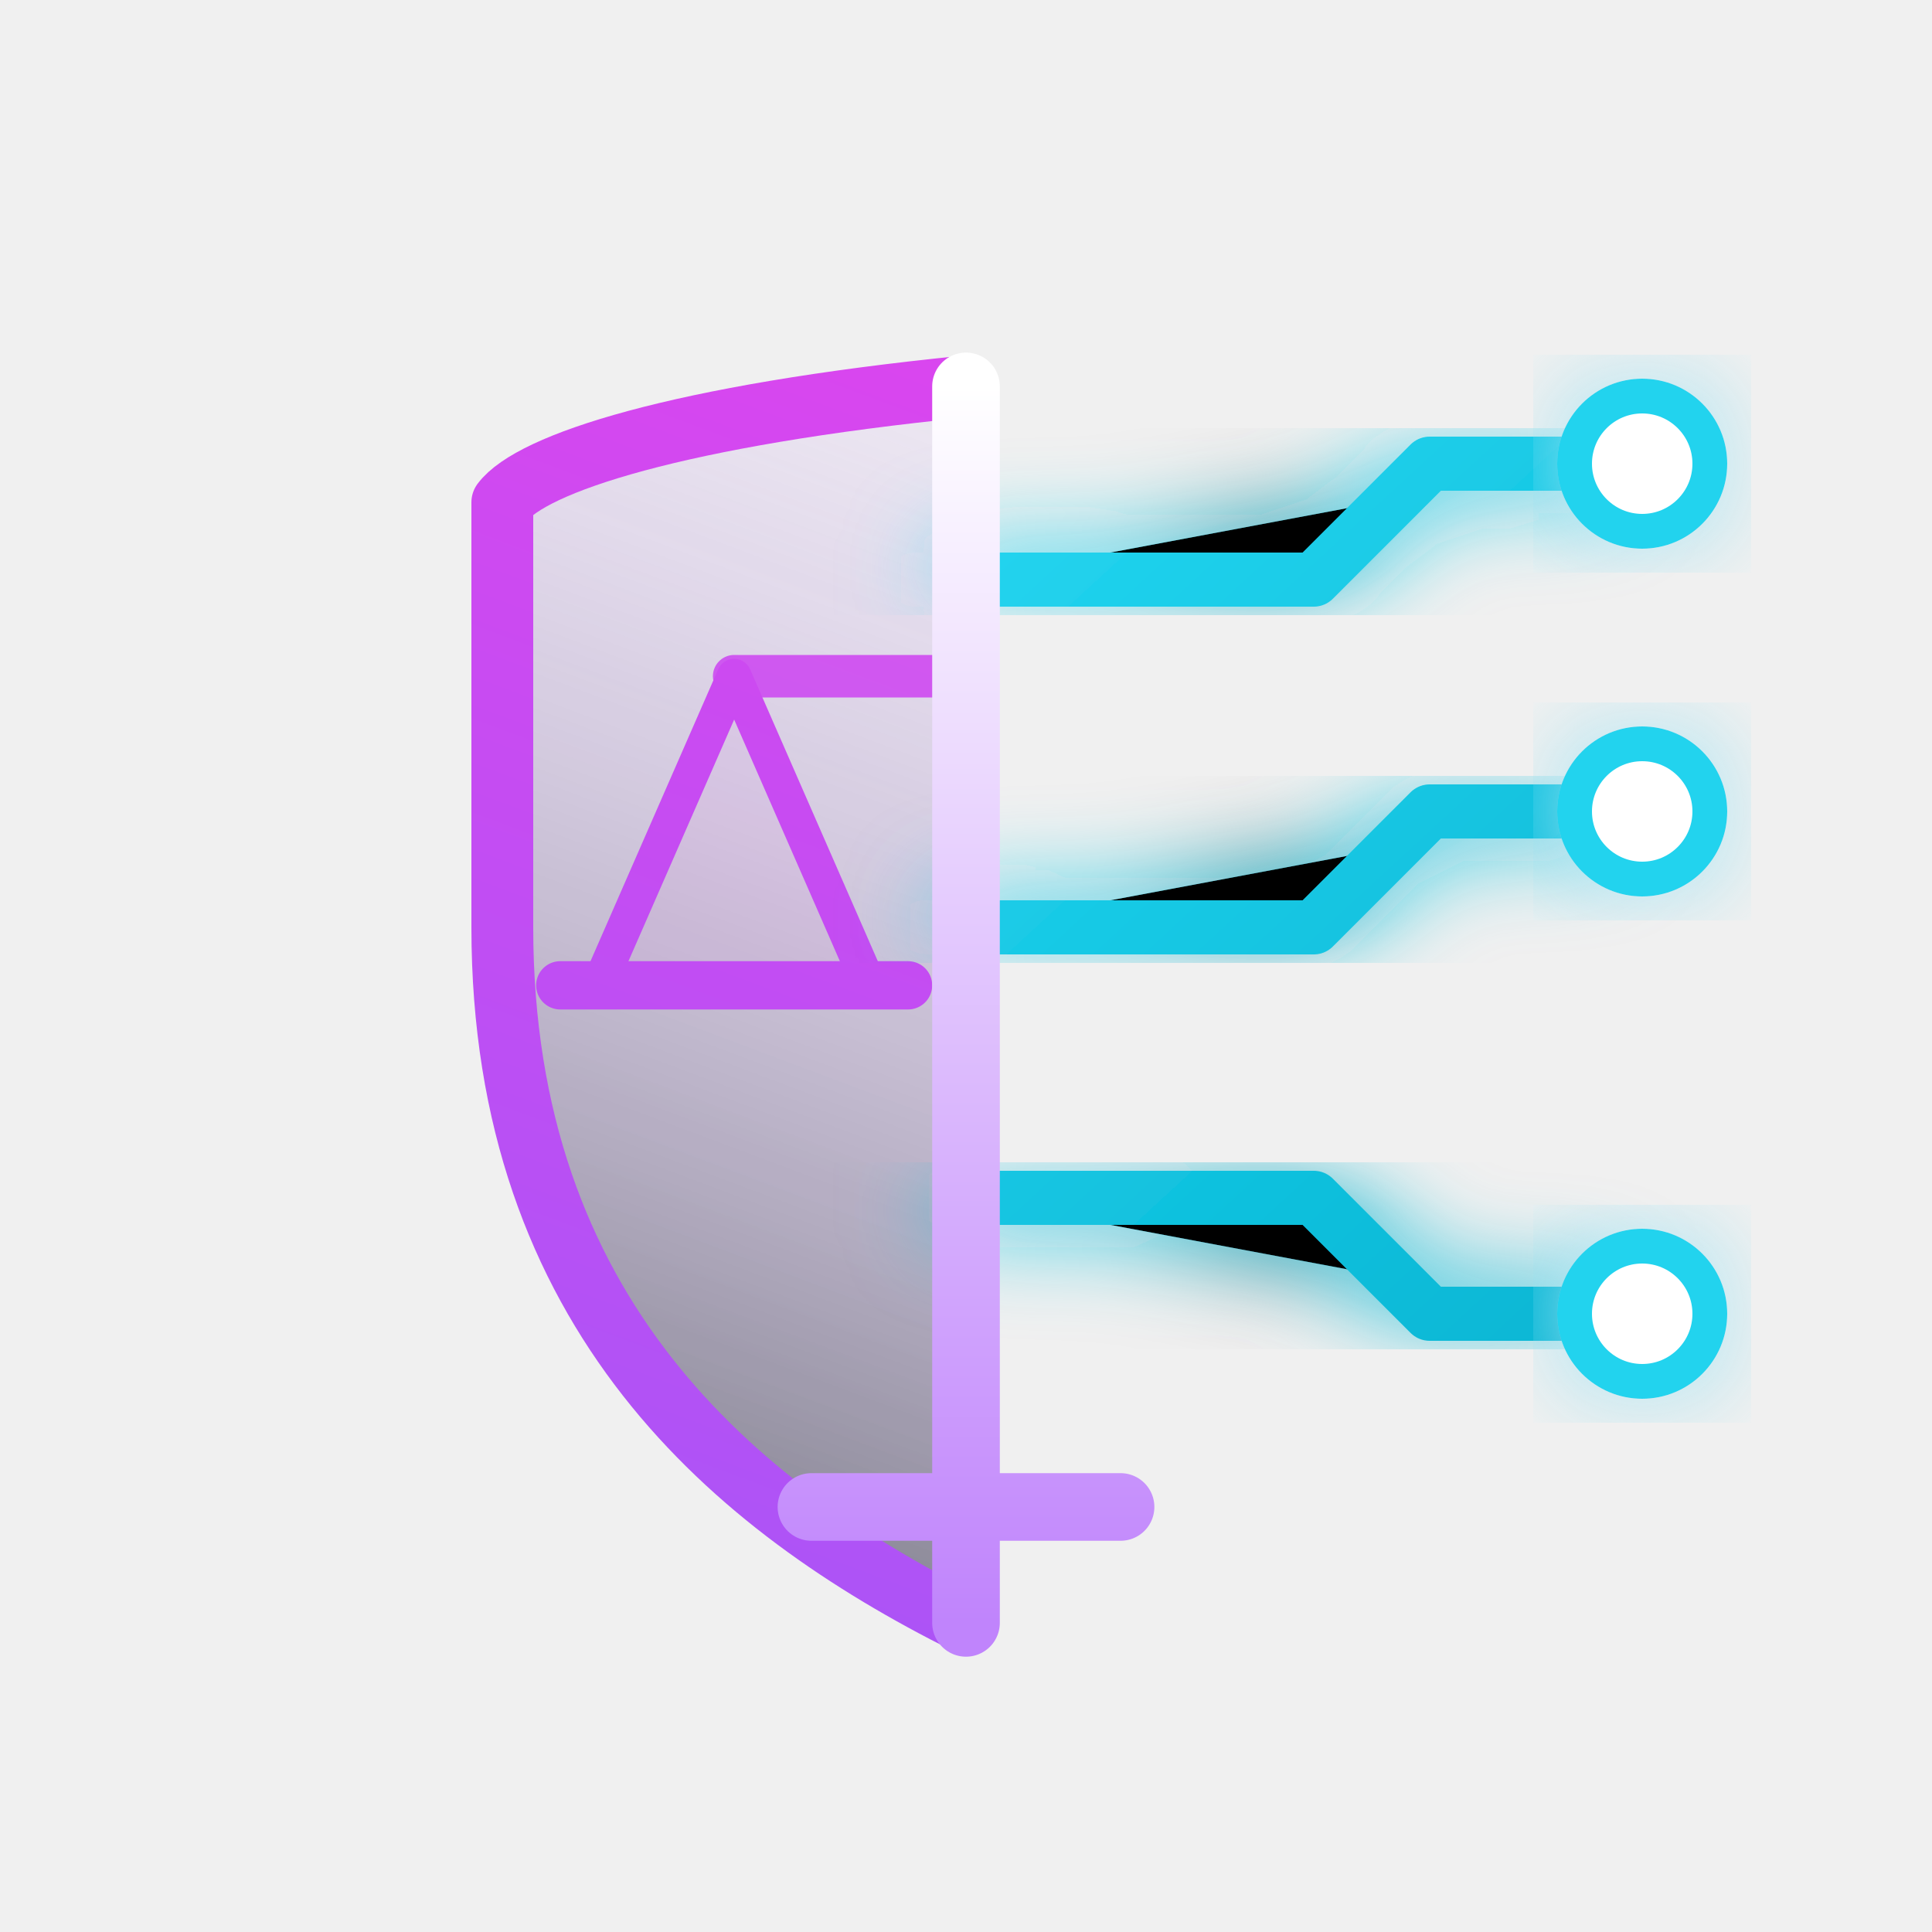
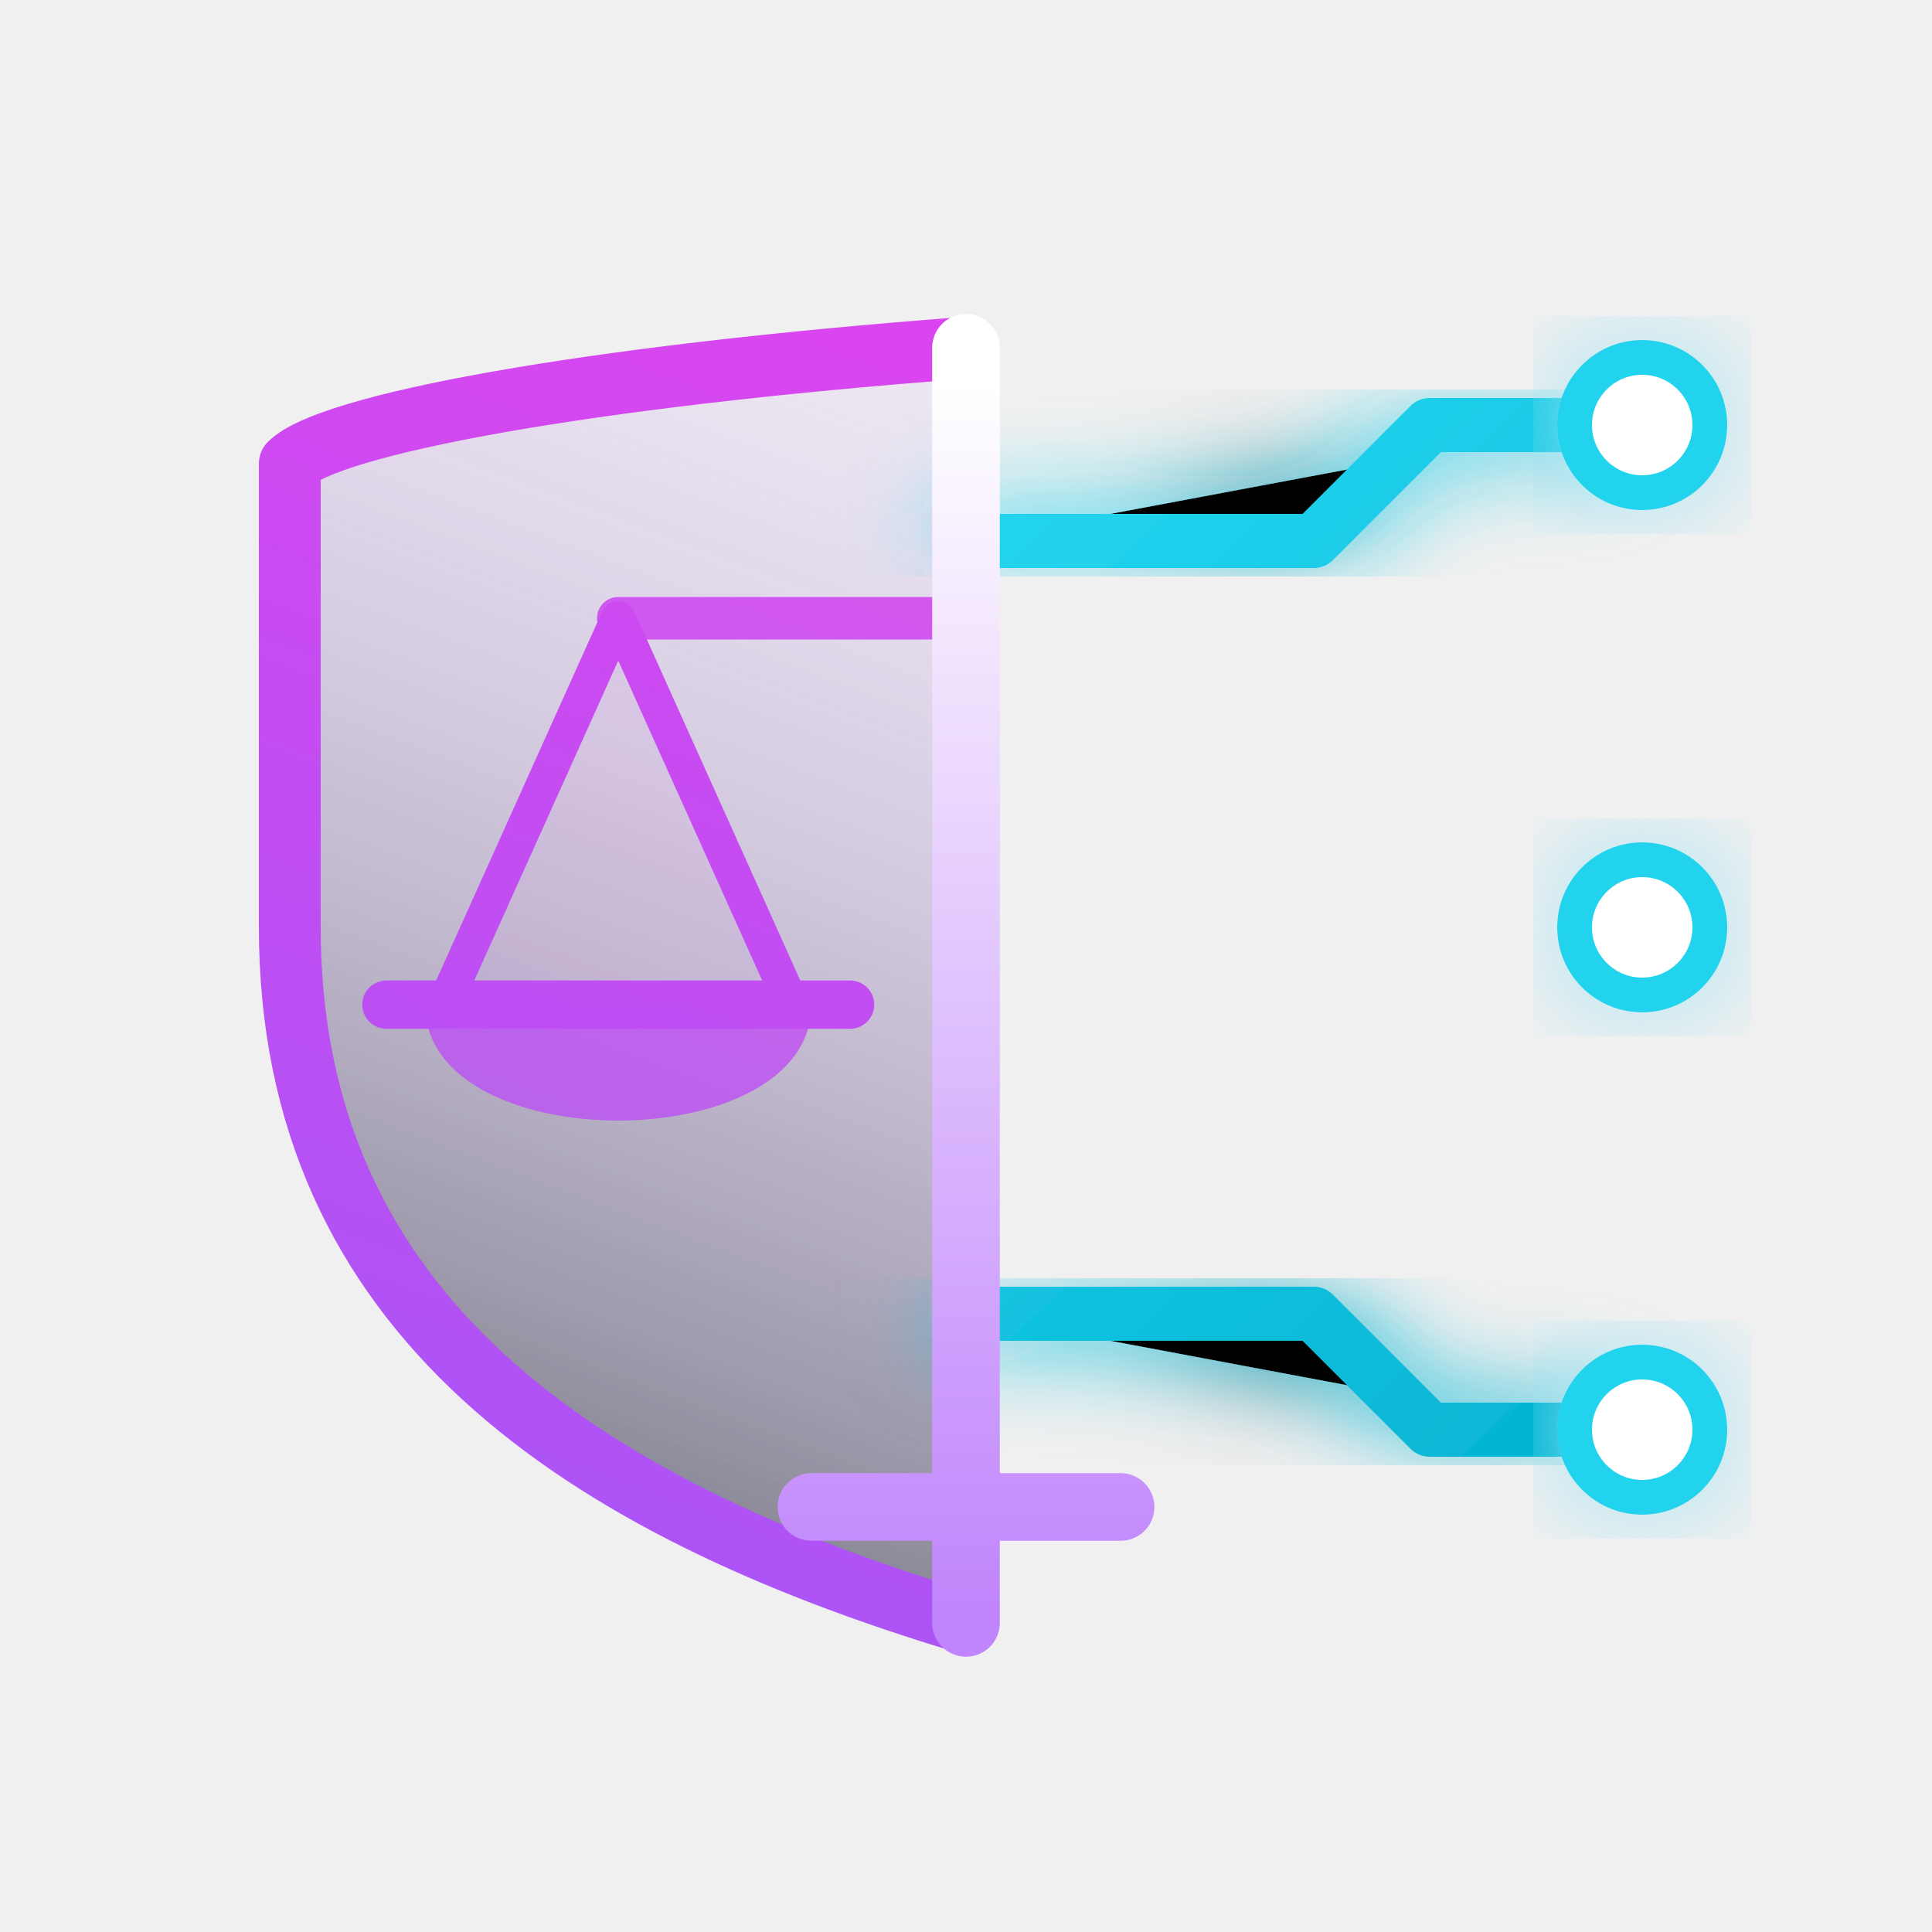
<svg xmlns="http://www.w3.org/2000/svg" viewBox="0 0 100 100" width="64" height="64">
  <defs>
    <linearGradient id="logo-left-grad" x1="50" y1="20" x2="26" y2="84" gradientUnits="userSpaceOnUse">
      <stop offset="0%" stop-color="#d946ef" />
      <stop offset="100%" stop-color="#a855f7" />
    </linearGradient>
    <linearGradient id="logo-right-grad" x1="50" y1="30" x2="85" y2="68" gradientUnits="userSpaceOnUse">
      <stop offset="0%" stop-color="#22d3ee" />
      <stop offset="100%" stop-color="#06b6d4" />
    </linearGradient>
    <linearGradient id="logo-shield-fill-grad" x1="50" y1="20" x2="26" y2="84" gradientUnits="userSpaceOnUse">
      <stop offset="0%" stop-color="#c084fc" stop-opacity="0.08" />
      <stop offset="100%" stop-color="#0a0f1e" stop-opacity="0.55" />
    </linearGradient>
    <linearGradient id="logo-center-grad" x1="50" y1="20" x2="50" y2="84" gradientUnits="userSpaceOnUse">
      <stop offset="0%" stop-color="#ffffff" />
      <stop offset="100%" stop-color="#c084fc" />
    </linearGradient>
    <filter id="logo-glow" x="-30%" y="-30%" width="160%" height="160%">
      <feGaussianBlur stdDeviation="2.5" result="blur" />
      <feMerge>
        <feMergeNode in="blur" />
        <feMergeNode in="SourceGraphic" />
      </feMerge>
    </filter>
  </defs>
-   <path d="M 50,20 C 35,21.5 27.5,24 26,26 V 48 C 26,68 38,78 50,84 Z" fill="url(#logo-shield-fill-grad)" stroke="url(#logo-left-grad)" stroke-width="3.2" stroke-linejoin="round" />
-   <path d="M 50,35 H 38" stroke="url(#logo-left-grad)" stroke-width="2.2" stroke-linecap="round" opacity="0.9" />
-   <path d="M 38,35 L 31,51 H 45 Z" stroke="url(#logo-left-grad)" stroke-width="1.8" stroke-linejoin="round" fill="#d946ef" fill-opacity="0.06" />
-   <path d="M 29,51 H 47" stroke="url(#logo-left-grad)" stroke-width="2.5" stroke-linecap="round" />
-   <path d="M 50,30 H 68 L 74,24 H 82" stroke="url(#logo-right-grad)" stroke-width="2.8" stroke-linecap="round" stroke-linejoin="round" filter="url(#logo-glow)" />
-   <circle cx="85" cy="24" r="3.5" fill="#ffffff" stroke="#22d3ee" stroke-width="1.8" filter="url(#logo-glow)" />
-   <path d="M 50,48 H 68 L 74,42 H 82" stroke="url(#logo-right-grad)" stroke-width="2.8" stroke-linecap="round" stroke-linejoin="round" filter="url(#logo-glow)" />
-   <circle cx="85" cy="42" r="3.5" fill="#ffffff" stroke="#22d3ee" stroke-width="1.8" filter="url(#logo-glow)" />
-   <path d="M 50,62 H 68 L 74,68 H 82" stroke="url(#logo-right-grad)" stroke-width="2.8" stroke-linecap="round" stroke-linejoin="round" filter="url(#logo-glow)" />
-   <circle cx="85" cy="68" r="3.5" fill="#ffffff" stroke="#22d3ee" stroke-width="1.8" filter="url(#logo-glow)" />
-   <path d="M 50,20 V 84" stroke="url(#logo-center-grad)" stroke-width="3.5" stroke-linecap="round" />
+   <path d="M 50,18 C 30,19.5 17,22 15,24 V 48 C 15,68 30,78 50,84 Z" fill="url(#logo-shield-fill-grad)" stroke="url(#logo-left-grad)" stroke-width="3.2" stroke-linejoin="round" />
+   <path d="M 50,32 H 32" stroke="url(#logo-left-grad)" stroke-width="2.2" stroke-linecap="round" opacity="0.9" />
+   <path d="M 32,32 L 23,52 L 41,52 Z" stroke="url(#logo-left-grad)" stroke-width="1.8" stroke-linejoin="round" fill="url(#logo-left-grad)" fill-opacity="0.06" />
+   <path d="M 20,52 H 44" stroke="url(#logo-left-grad)" stroke-width="2.5" stroke-linecap="round" />
+   <path d="M 22,52 C 22,60 42,60 42,52 Z" fill="url(#logo-left-grad)" fill-opacity="0.8" />
+   <path d="M 50,28 H 68 L 74,22 H 82" stroke="url(#logo-right-grad)" stroke-width="2.8" stroke-linecap="round" stroke-linejoin="round" filter="url(#logo-glow)" />
+   <circle cx="85" cy="22" r="3.5" fill="#ffffff" stroke="#22d3ee" stroke-width="1.8" filter="url(#logo-glow)" />
+   <path d="M 50,48 H 82" stroke="url(#logo-right-grad)" stroke-width="2.8" stroke-linecap="round" stroke-linejoin="round" filter="url(#logo-glow)" />
+   <circle cx="85" cy="48" r="3.5" fill="#ffffff" stroke="#22d3ee" stroke-width="1.8" filter="url(#logo-glow)" />
+   <path d="M 50,68 H 68 L 74,74 H 82" stroke="url(#logo-right-grad)" stroke-width="2.8" stroke-linecap="round" stroke-linejoin="round" filter="url(#logo-glow)" />
+   <circle cx="85" cy="74" r="3.5" fill="#ffffff" stroke="#22d3ee" stroke-width="1.8" filter="url(#logo-glow)" />
+   <path d="M 50,18 V 84" stroke="url(#logo-center-grad)" stroke-width="3.5" stroke-linecap="round" />
  <path d="M 42,78 H 58" stroke="url(#logo-center-grad)" stroke-width="3.5" stroke-linecap="round" />
</svg>
